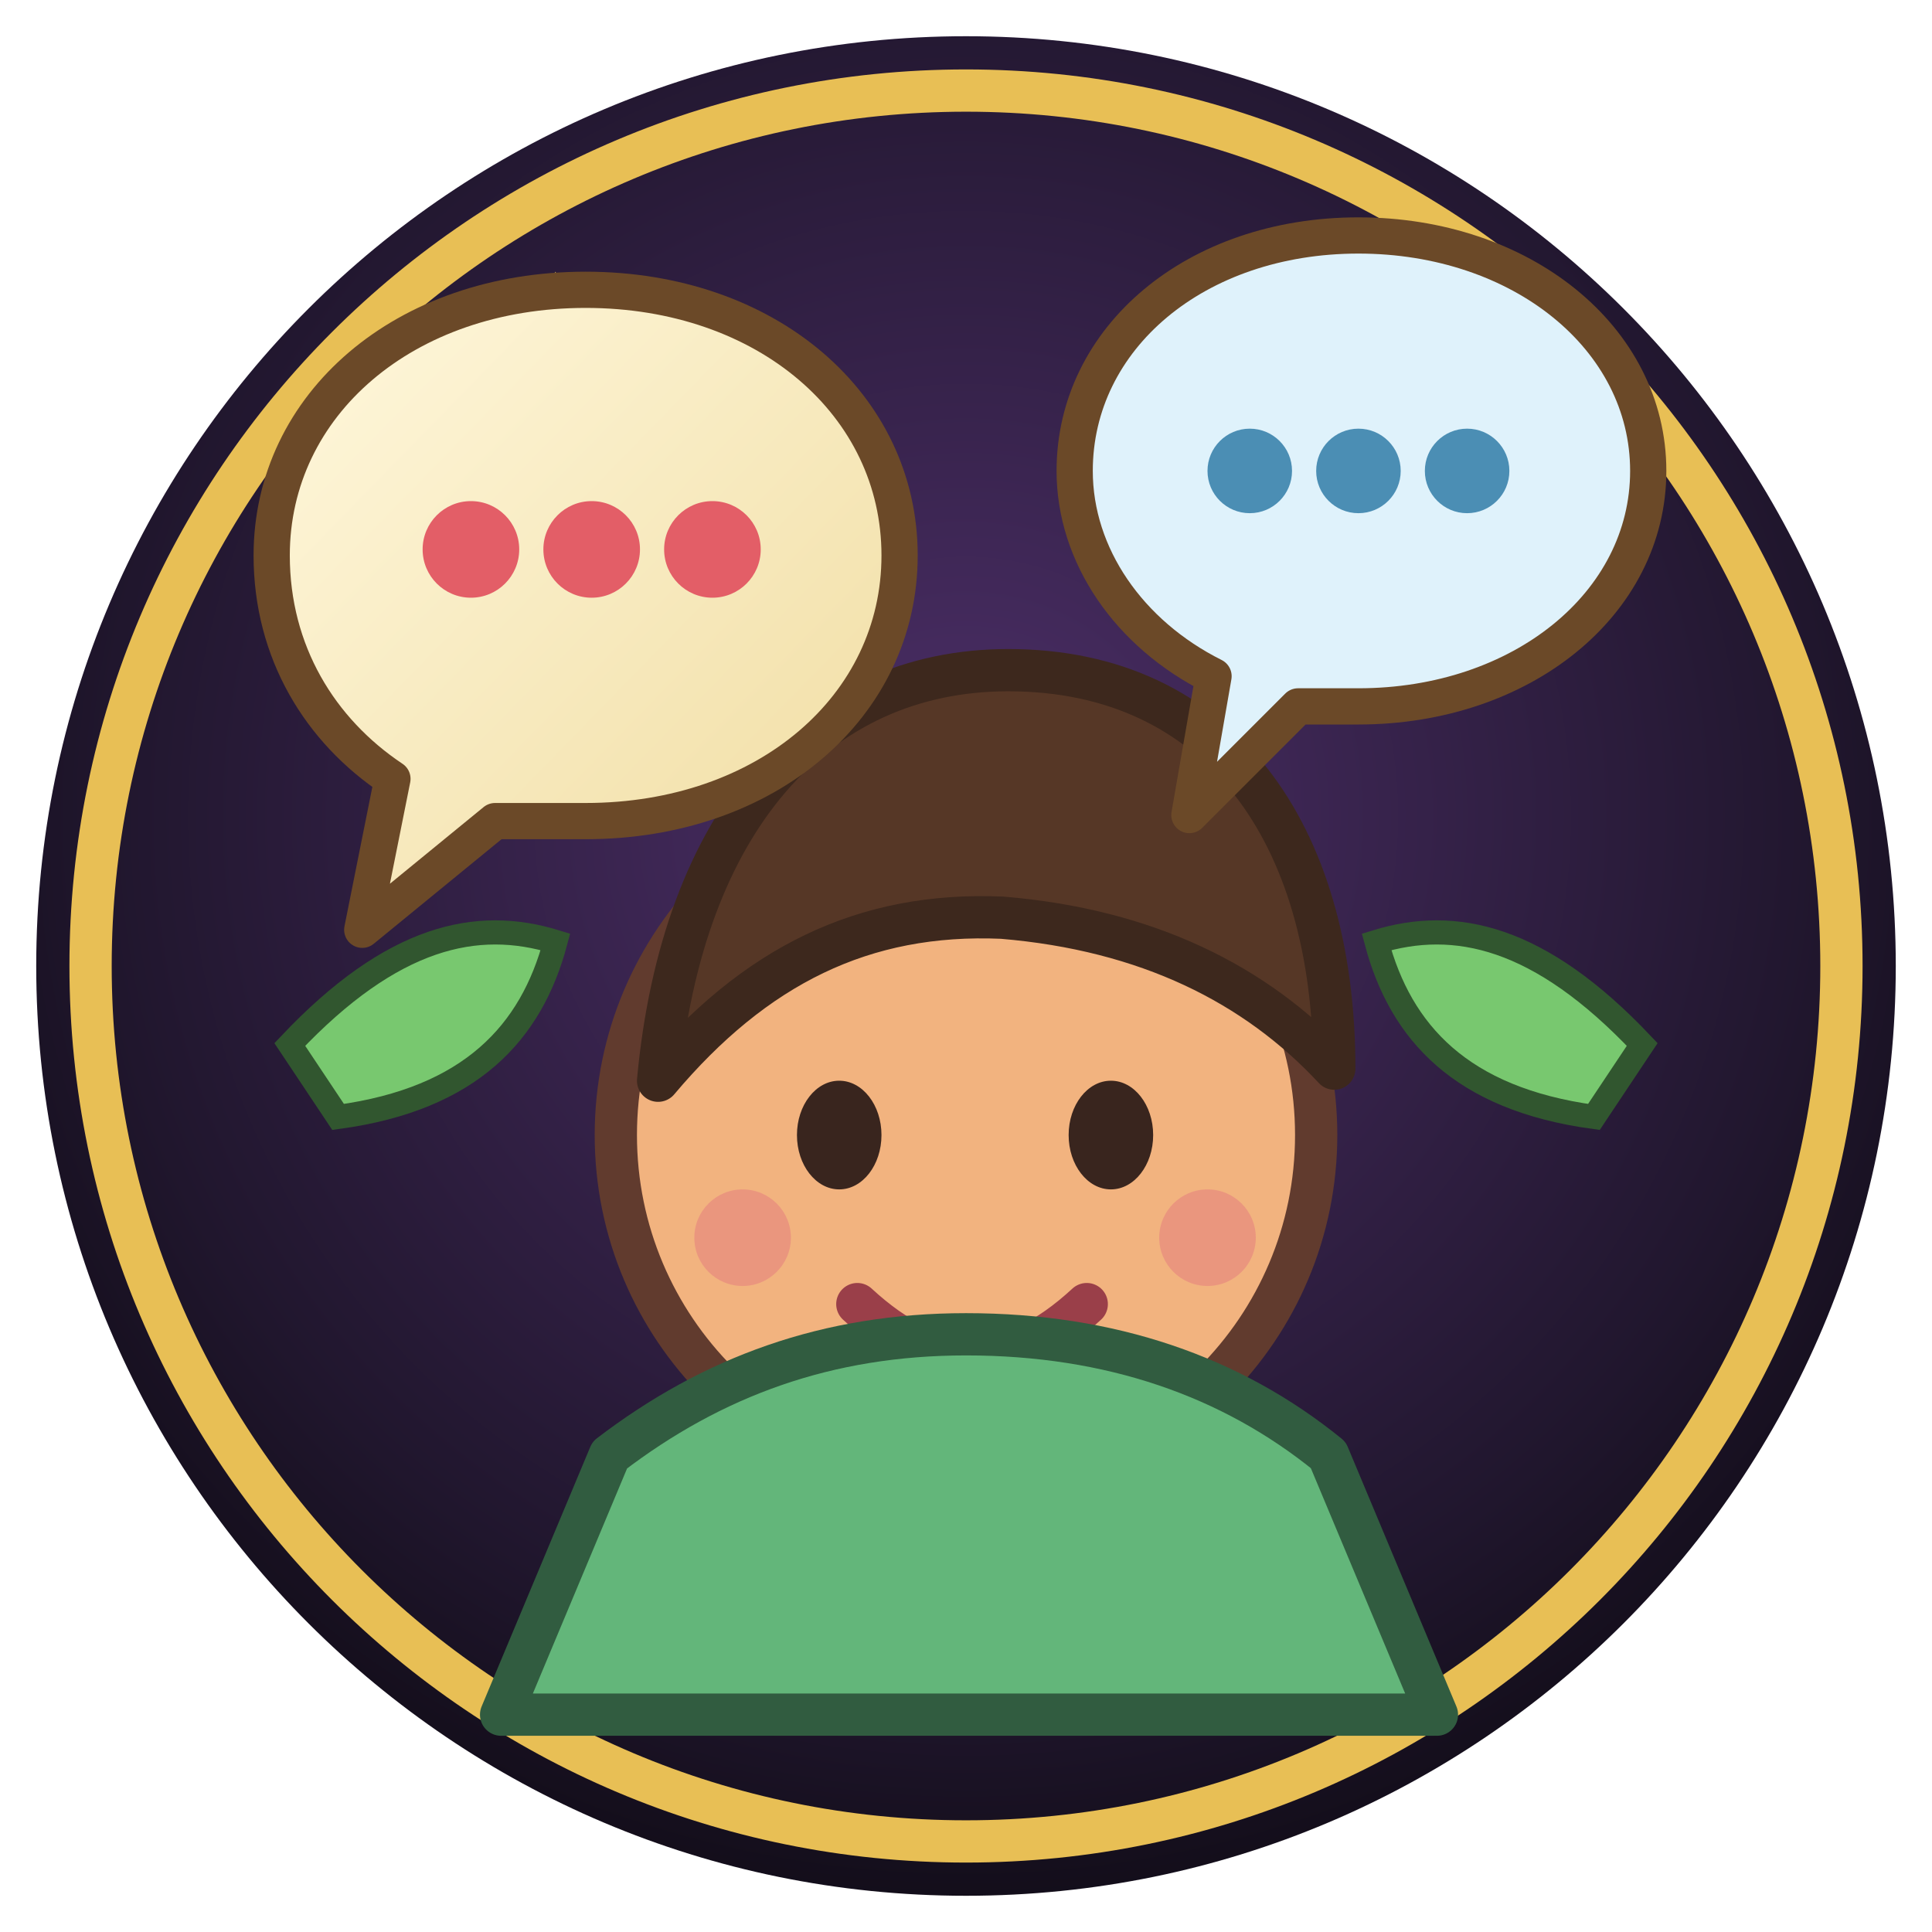
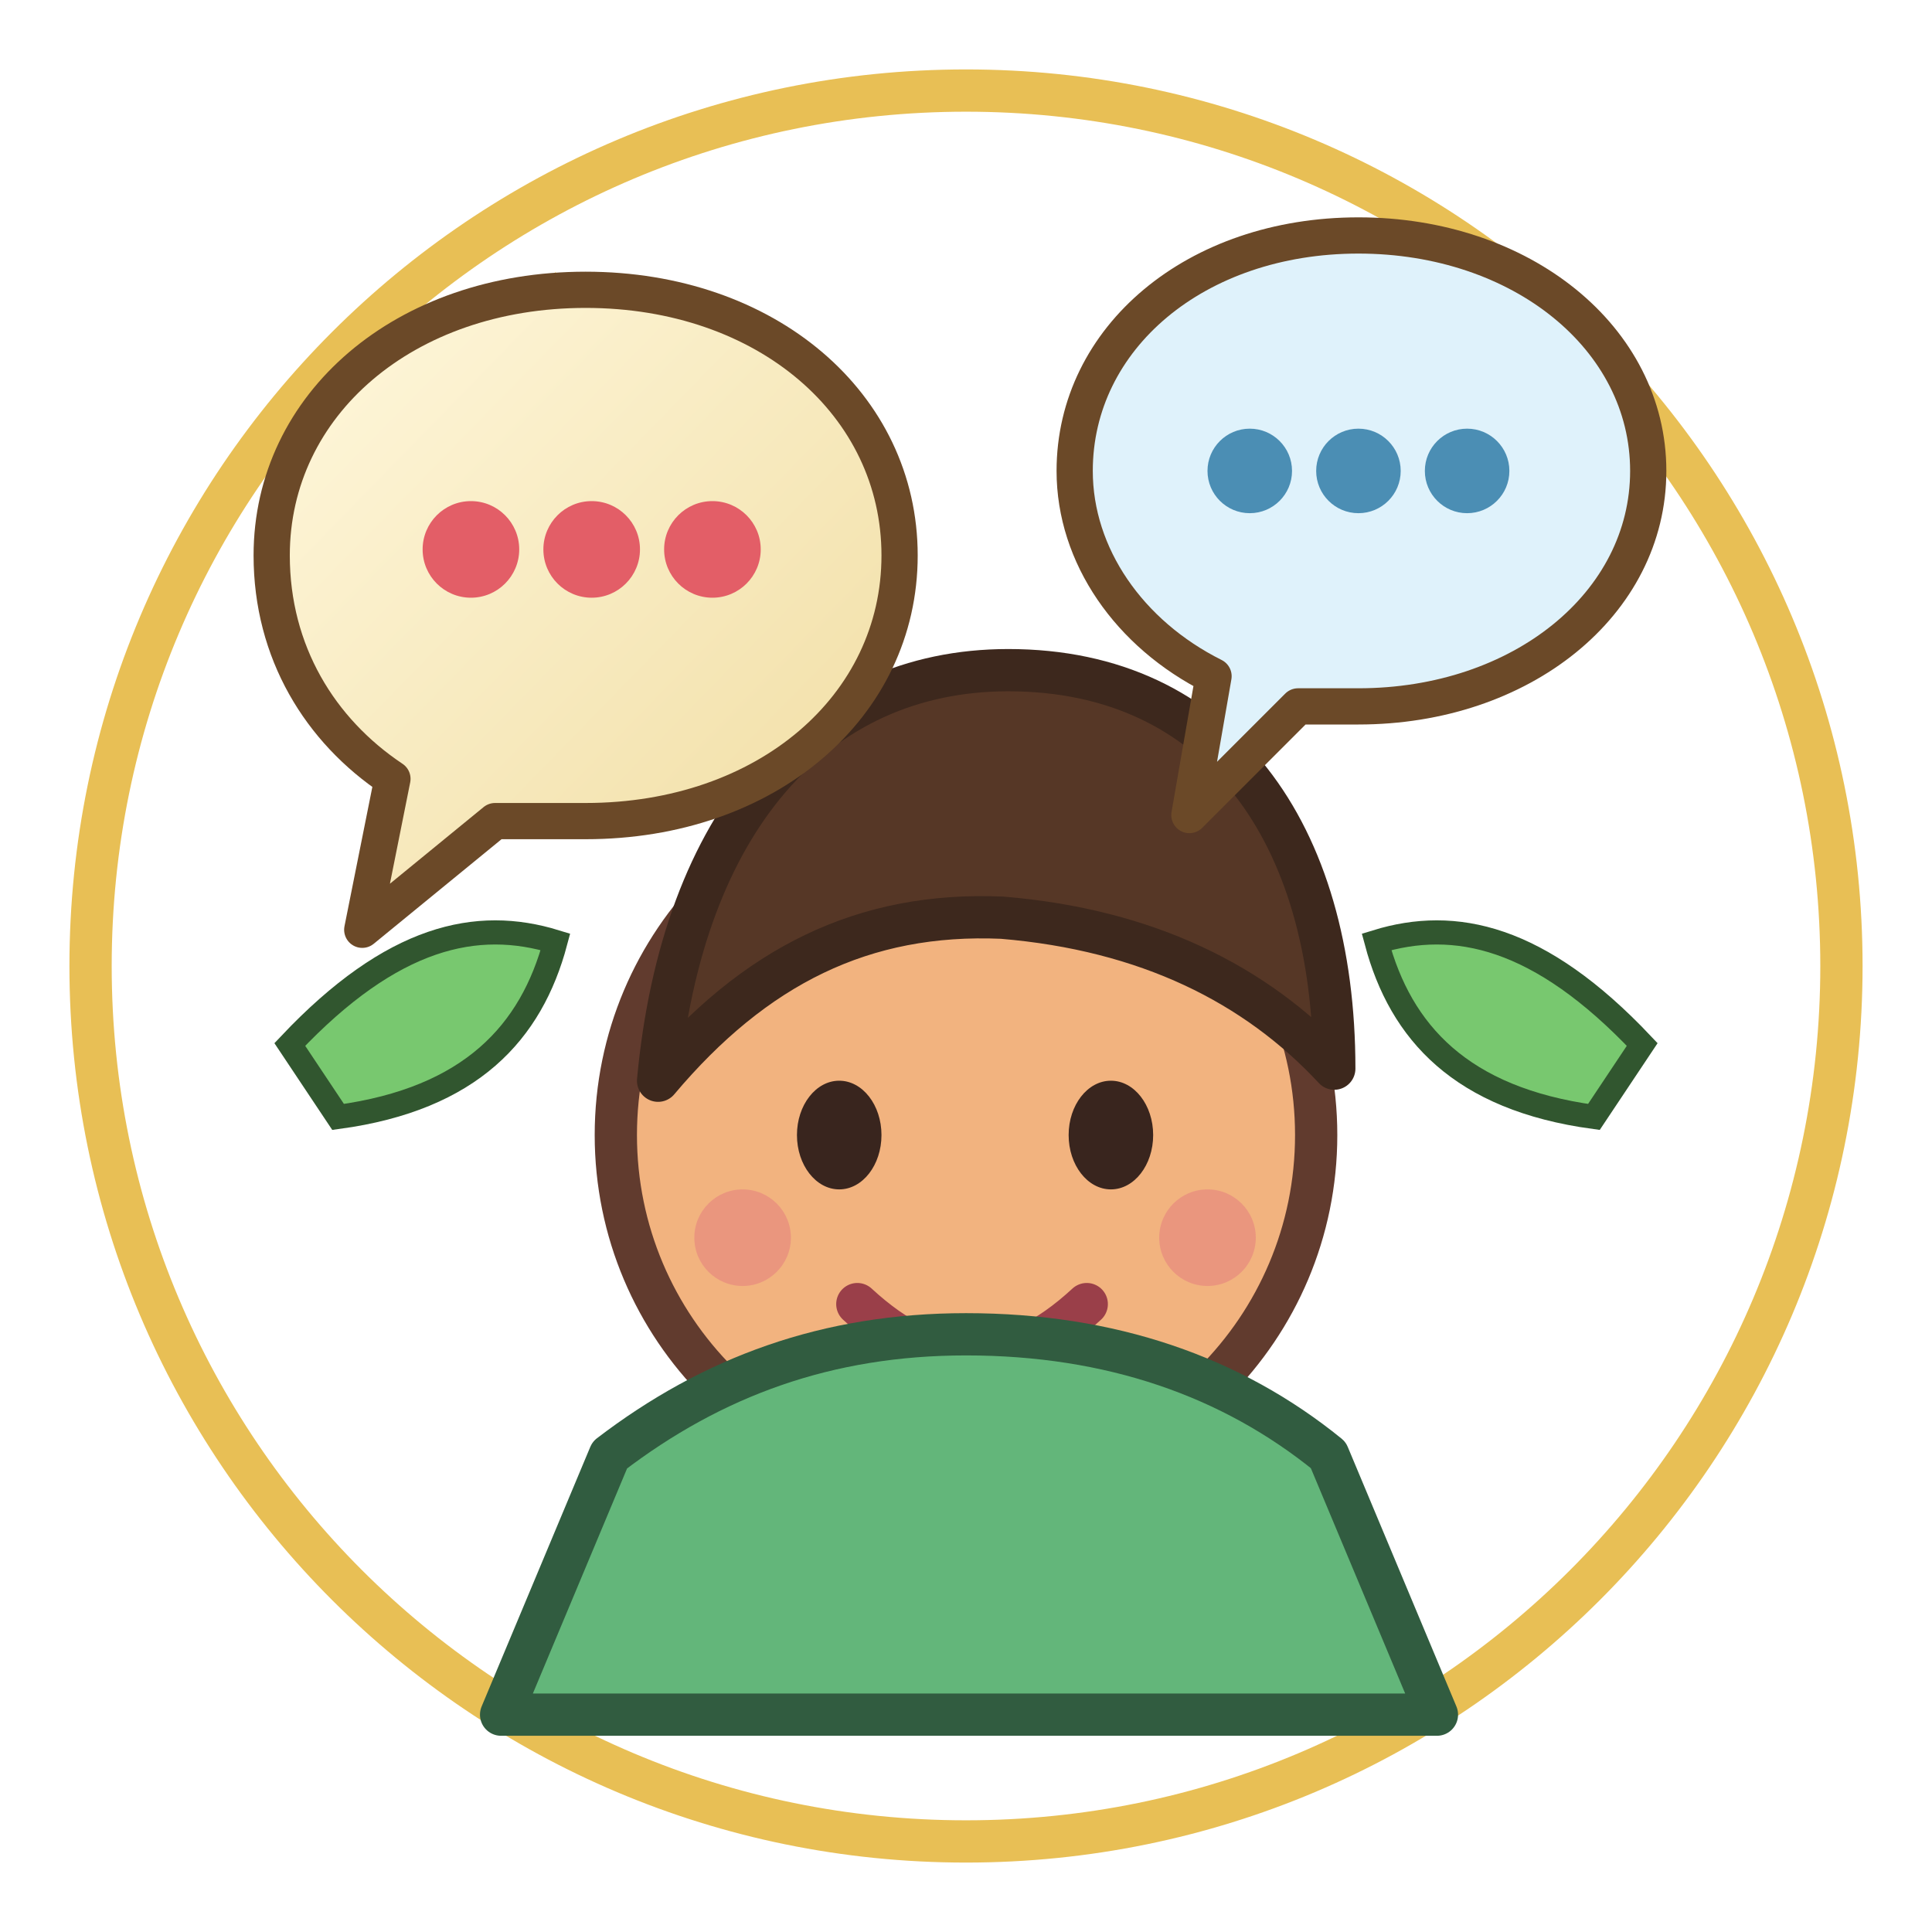
<svg xmlns="http://www.w3.org/2000/svg" viewBox="0 0 320 320" role="img" aria-label="Oral Language award graphic">
  <defs>
-     <radialGradient id="bg" cx="50%" cy="42%" r="64%">
-       <stop offset="0" stop-color="#4d2f69" />
-       <stop offset=".72" stop-color="#20162d" />
-       <stop offset="1" stop-color="#0c0910" />
-     </radialGradient>
    <linearGradient id="bubble" x1="0" y1="0" x2="1" y2="1">
      <stop stop-color="#fff8de" />
      <stop offset="1" stop-color="#f0dca0" />
    </linearGradient>
  </defs>
-   <circle cx="160" cy="160" r="154" fill="url(#bg)" />
  <circle cx="160" cy="160" r="145" fill="none" stroke="#e8bf55" stroke-width="7" />
  <g opacity=".92" fill="#ffd95a">
    <circle cx="65" cy="72" r="7" />
    <circle cx="257" cy="76" r="6" />
    <path d="M92 45l5 11 12 1-9 8 3 12-11-6-11 6 3-12-9-8 12-1z" />
    <path d="M233 47l4 9 10 1-8 6 3 10-9-5-9 5 3-10-8-6 10-1z" />
  </g>
  <g transform="translate(0 5)">
    <circle cx="160" cy="183" r="58" fill="#f2b37f" stroke="#613b2e" stroke-width="7" />
    <path d="M109 174c4-43 26-68 58-68 35 0 54 27 54 66-13-14-31-23-55-25-23-1-41 8-57 27z" fill="#563726" stroke="#3d281d" stroke-width="7" stroke-linejoin="round" />
    <ellipse cx="139" cy="183" rx="7" ry="9" fill="#39251e" />
    <ellipse cx="184" cy="183" rx="7" ry="9" fill="#39251e" />
    <path d="M142 211c13 12 25 12 38 0" fill="none" stroke="#9a3f49" stroke-width="7" stroke-linecap="round" />
    <circle cx="123" cy="200" r="8" fill="#e7877e" opacity=".65" />
    <circle cx="200" cy="200" r="8" fill="#e7877e" opacity=".65" />
    <path d="M101 236c17-13 36-20 59-20 24 0 44 7 60 20l18 43H83z" fill="#63b67a" stroke="#315c40" stroke-width="7" stroke-linejoin="round" />
  </g>
  <g stroke="#6b4928" stroke-width="6" stroke-linejoin="round">
    <path d="M45 92c0-25 22-44 52-44s52 19 52 44-22 44-52 44H82l-22 18 5-25c-12-8-20-21-20-37z" fill="url(#bubble)" />
    <path d="M178 78c0-22 20-39 47-39s48 17 48 39-21 39-48 39h-10l-18 18 4-23c-14-7-23-20-23-34z" fill="#dff2fb" />
  </g>
  <g fill="#e35e67">
    <circle cx="78" cy="91" r="8" />
    <circle cx="98" cy="91" r="8" />
    <circle cx="118" cy="91" r="8" />
  </g>
  <g fill="#4b8eb4">
    <circle cx="207" cy="78" r="7" />
    <circle cx="225" cy="78" r="7" />
    <circle cx="243" cy="78" r="7" />
  </g>
  <g fill="#78c86f" stroke="#31562f" stroke-width="4">
    <path d="M48 173c17-18 31-21 44-17-4 15-14 26-36 29z" />
    <path d="M272 173c-17-18-31-21-44-17 4 15 14 26 36 29z" />
  </g>
</svg>
